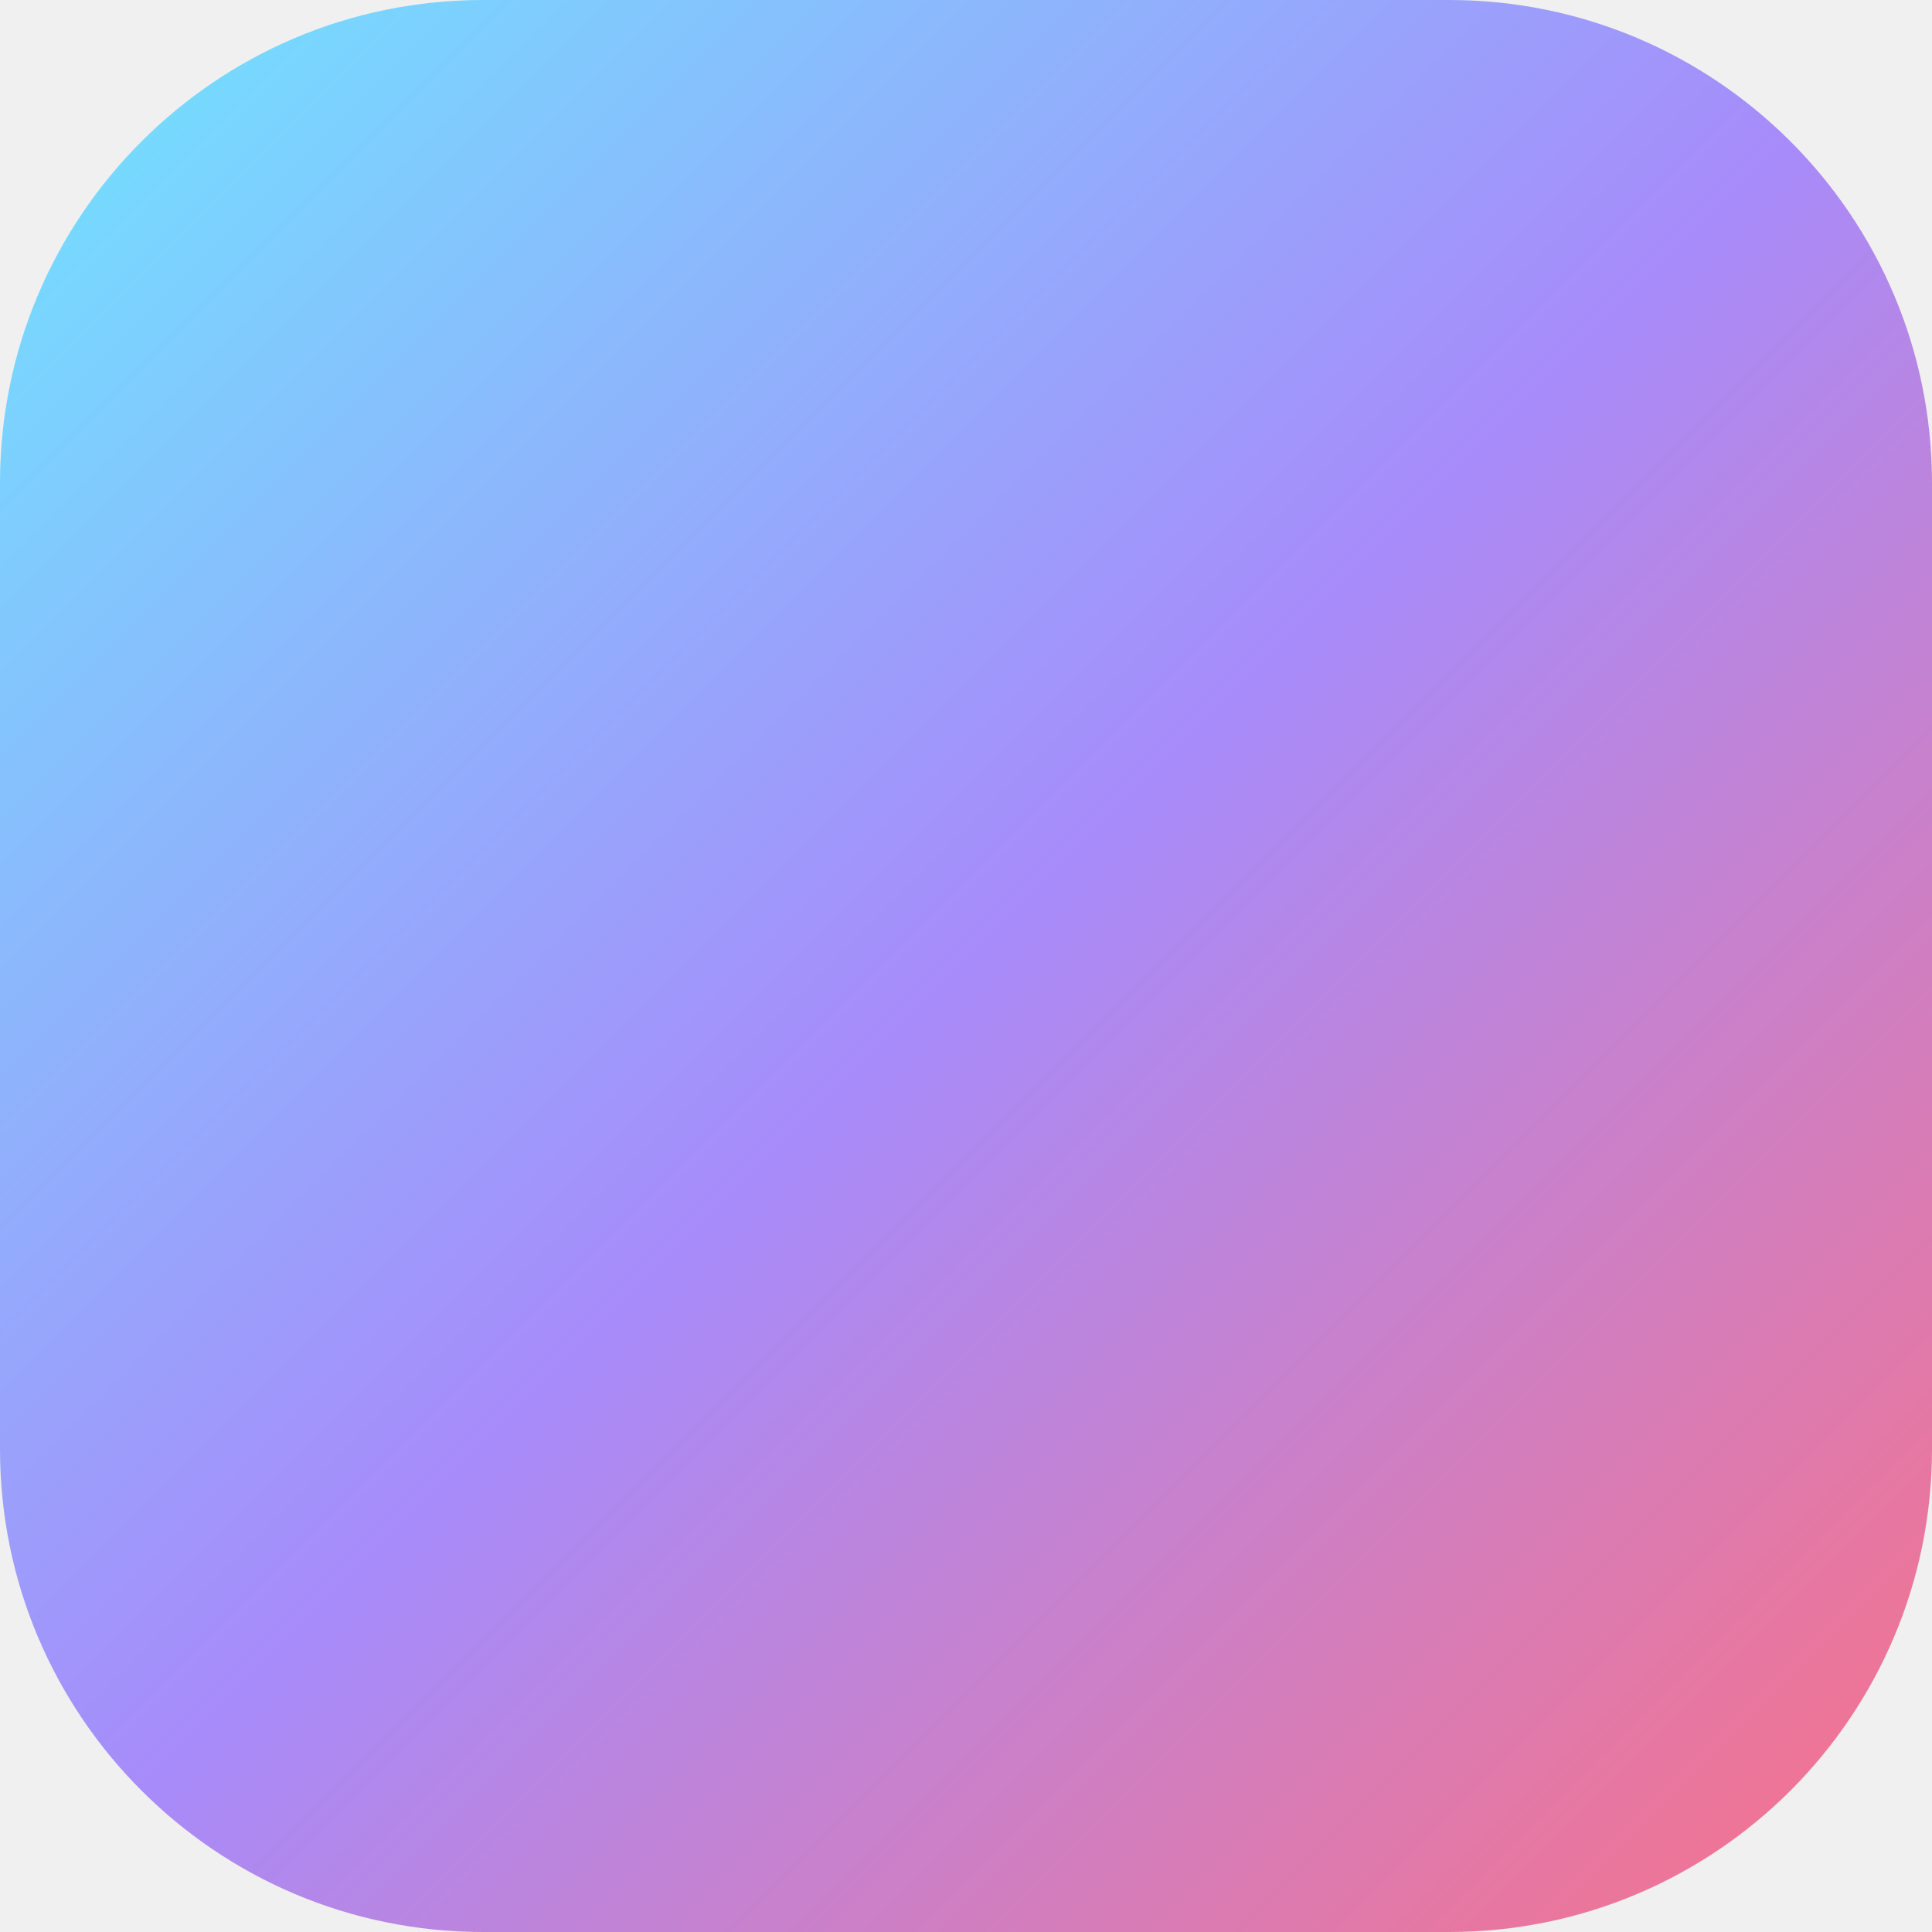
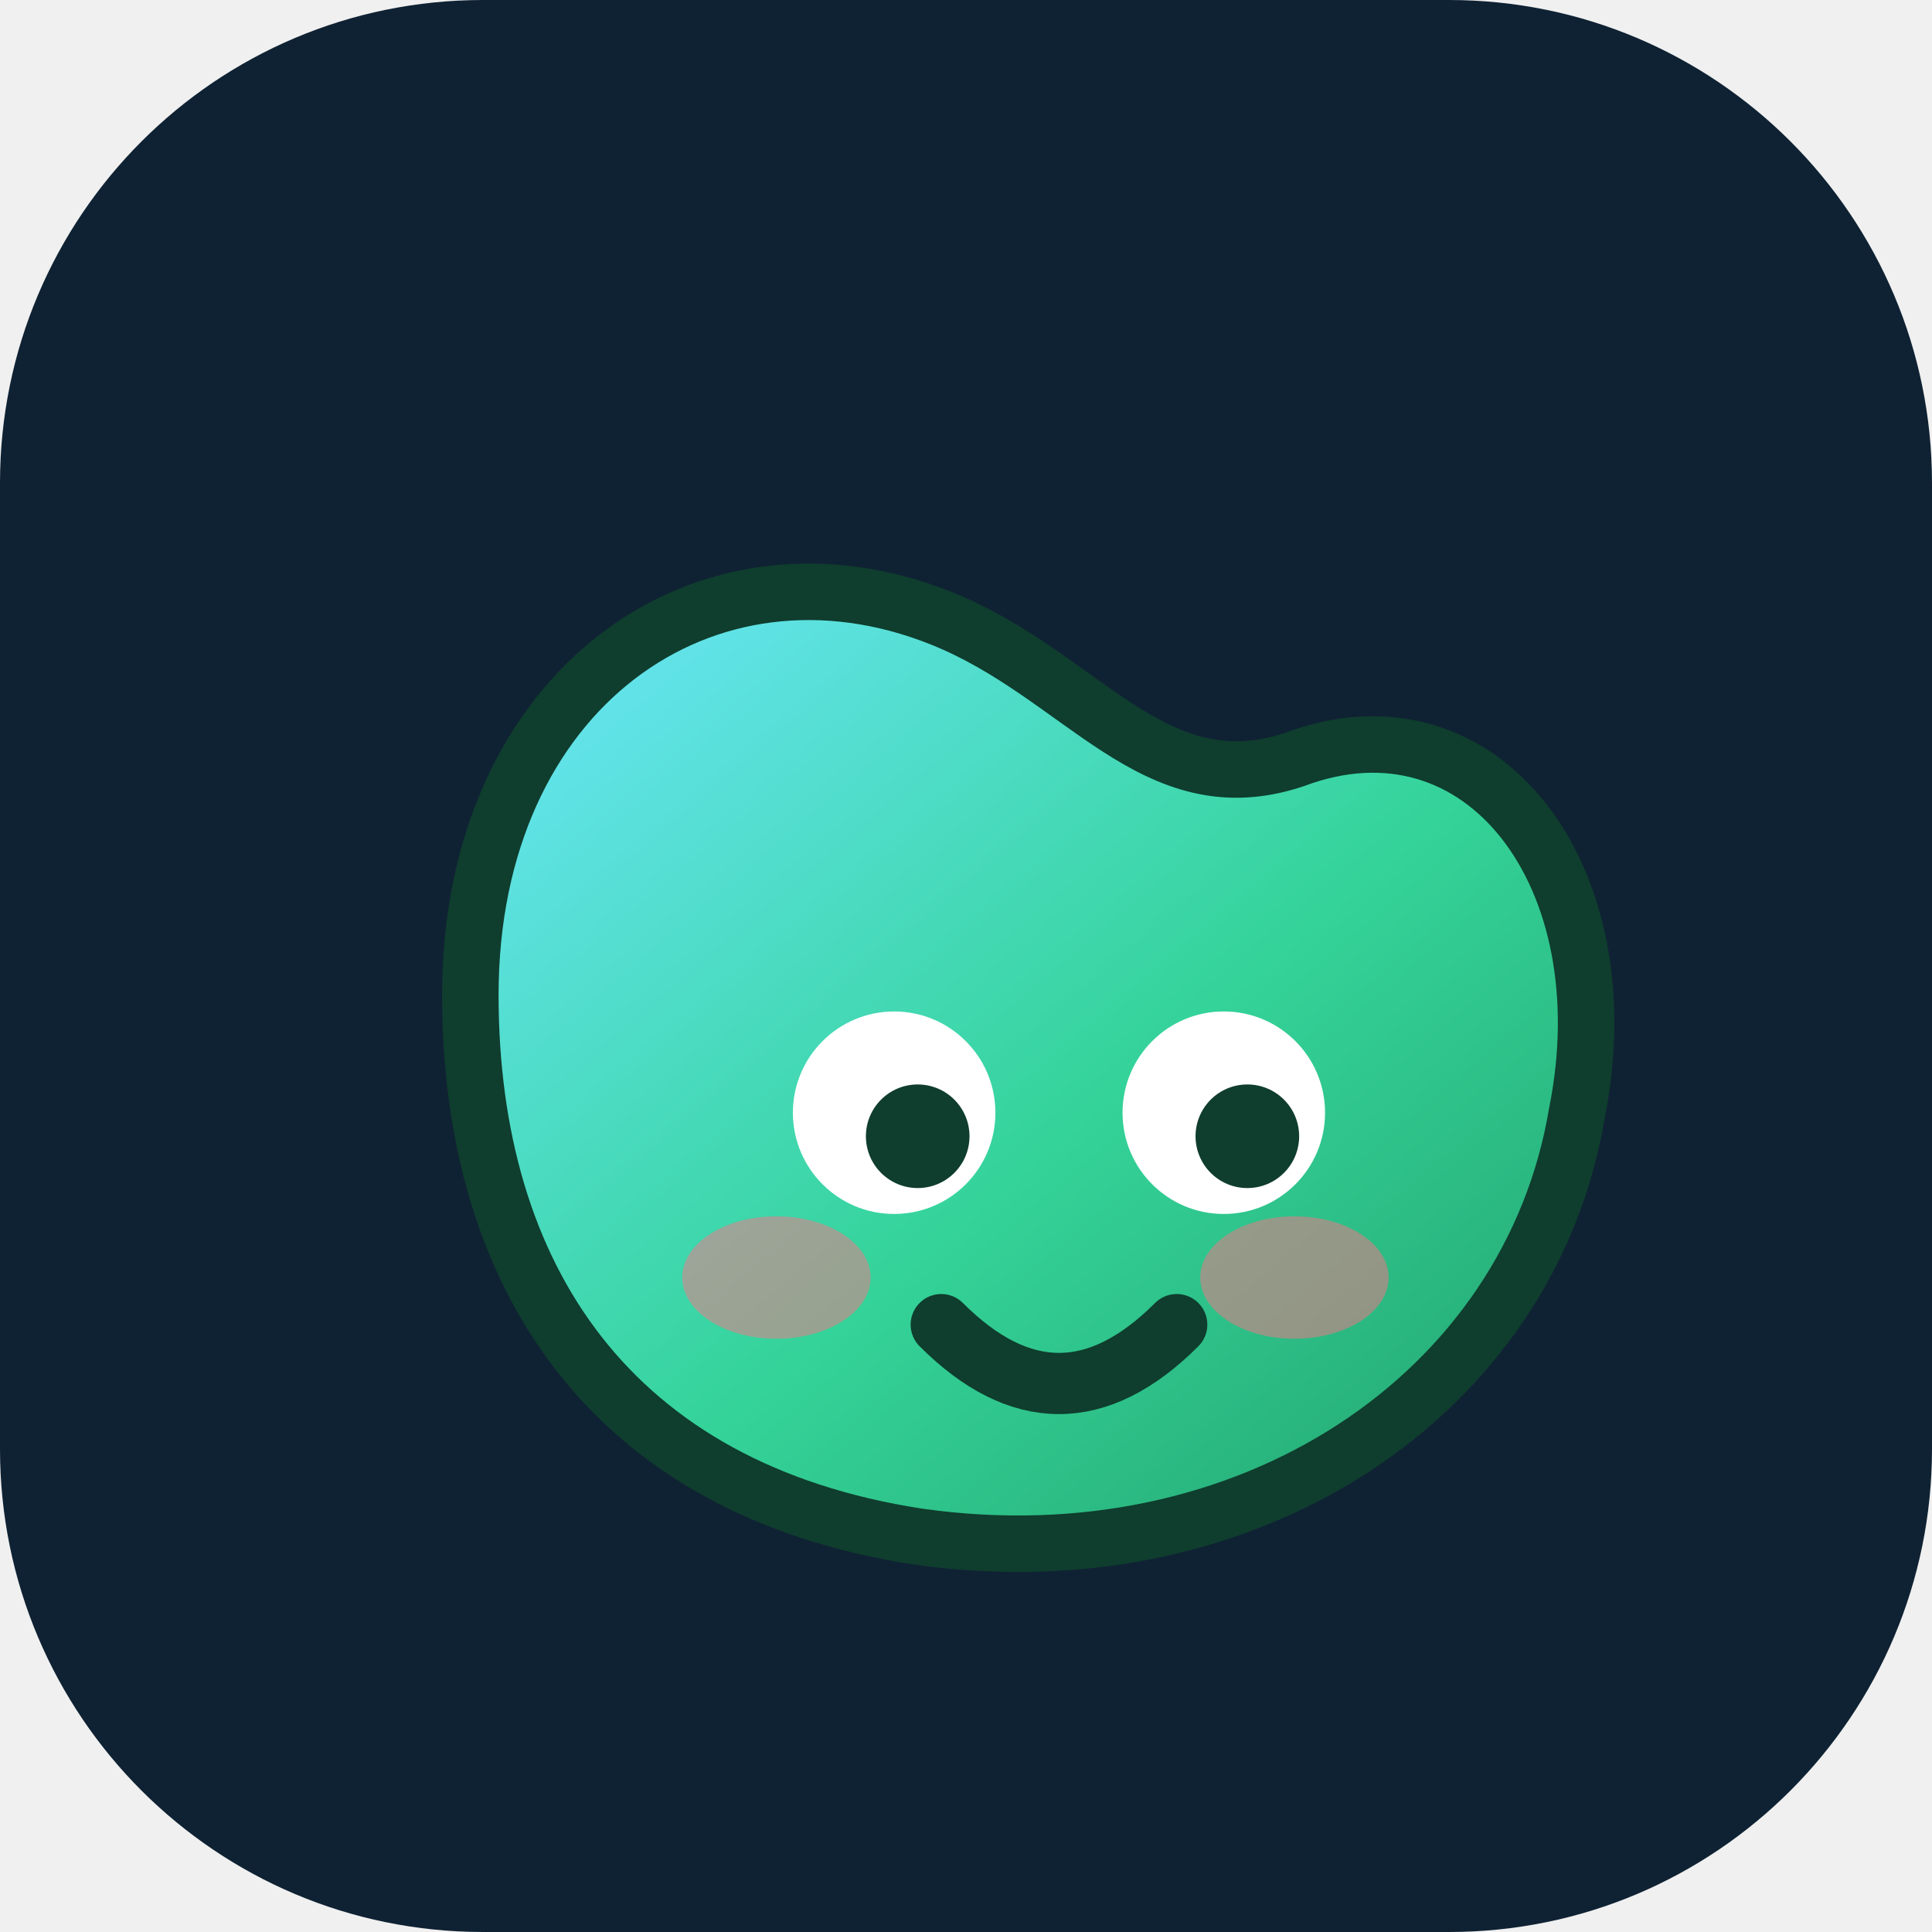
<svg xmlns="http://www.w3.org/2000/svg" width="64" height="64" viewBox="0 0 64 64">
  <defs>
-     <linearGradient id="g" x1="0" y1="0" x2="1" y2="1">
+     <linearGradient id="body" x1="0" y1="0" x2="1" y2="1">
      <stop offset="0%" stop-color="#6ee7ff" />
-       <stop offset="50%" stop-color="#a78bfa" />
-       <stop offset="100%" stop-color="#fb7185" />
+       <stop offset="55%" stop-color="#34d399" />
+       <stop offset="100%" stop-color="#22a06b" />
    </linearGradient>
  </defs>
-   <rect width="64" height="64" rx="16" fill="url(#g)" />
+   <rect width="64" height="64" rx="16" fill="#0f2233" />
+   <g transform="translate(7 8) scale(0.78)">
+     <path d="M11 32 C11 19 21 12 31 16 C37 18.4 40 24 46 22 C54 19 60 27 58 37 C56 49 44 57 30 55 C17 53 11 44 11 32 Z" fill="url(#body)" stroke="#0f3d2e" stroke-width="2.4" stroke-linejoin="round" />
+     <ellipse cx="24" cy="44" rx="4" ry="2.6" fill="#fb7185" opacity="0.5" />
+     <ellipse cx="46" cy="44" rx="4" ry="2.6" fill="#fb7185" opacity="0.5" />
+     <circle cx="29" cy="37" r="4.3" fill="#fff" />
+     <circle cx="43" cy="37" r="4.3" fill="#fff" />
+     <circle cx="30" cy="38" r="2.2" fill="#0f3d2e" />
+     <circle cx="44" cy="38" r="2.2" fill="#0f3d2e" />
+     <path d="M31 46 Q36 51 41 46" fill="none" stroke="#0f3d2e" stroke-width="2.6" stroke-linecap="round" />
+   </g>
</svg>
